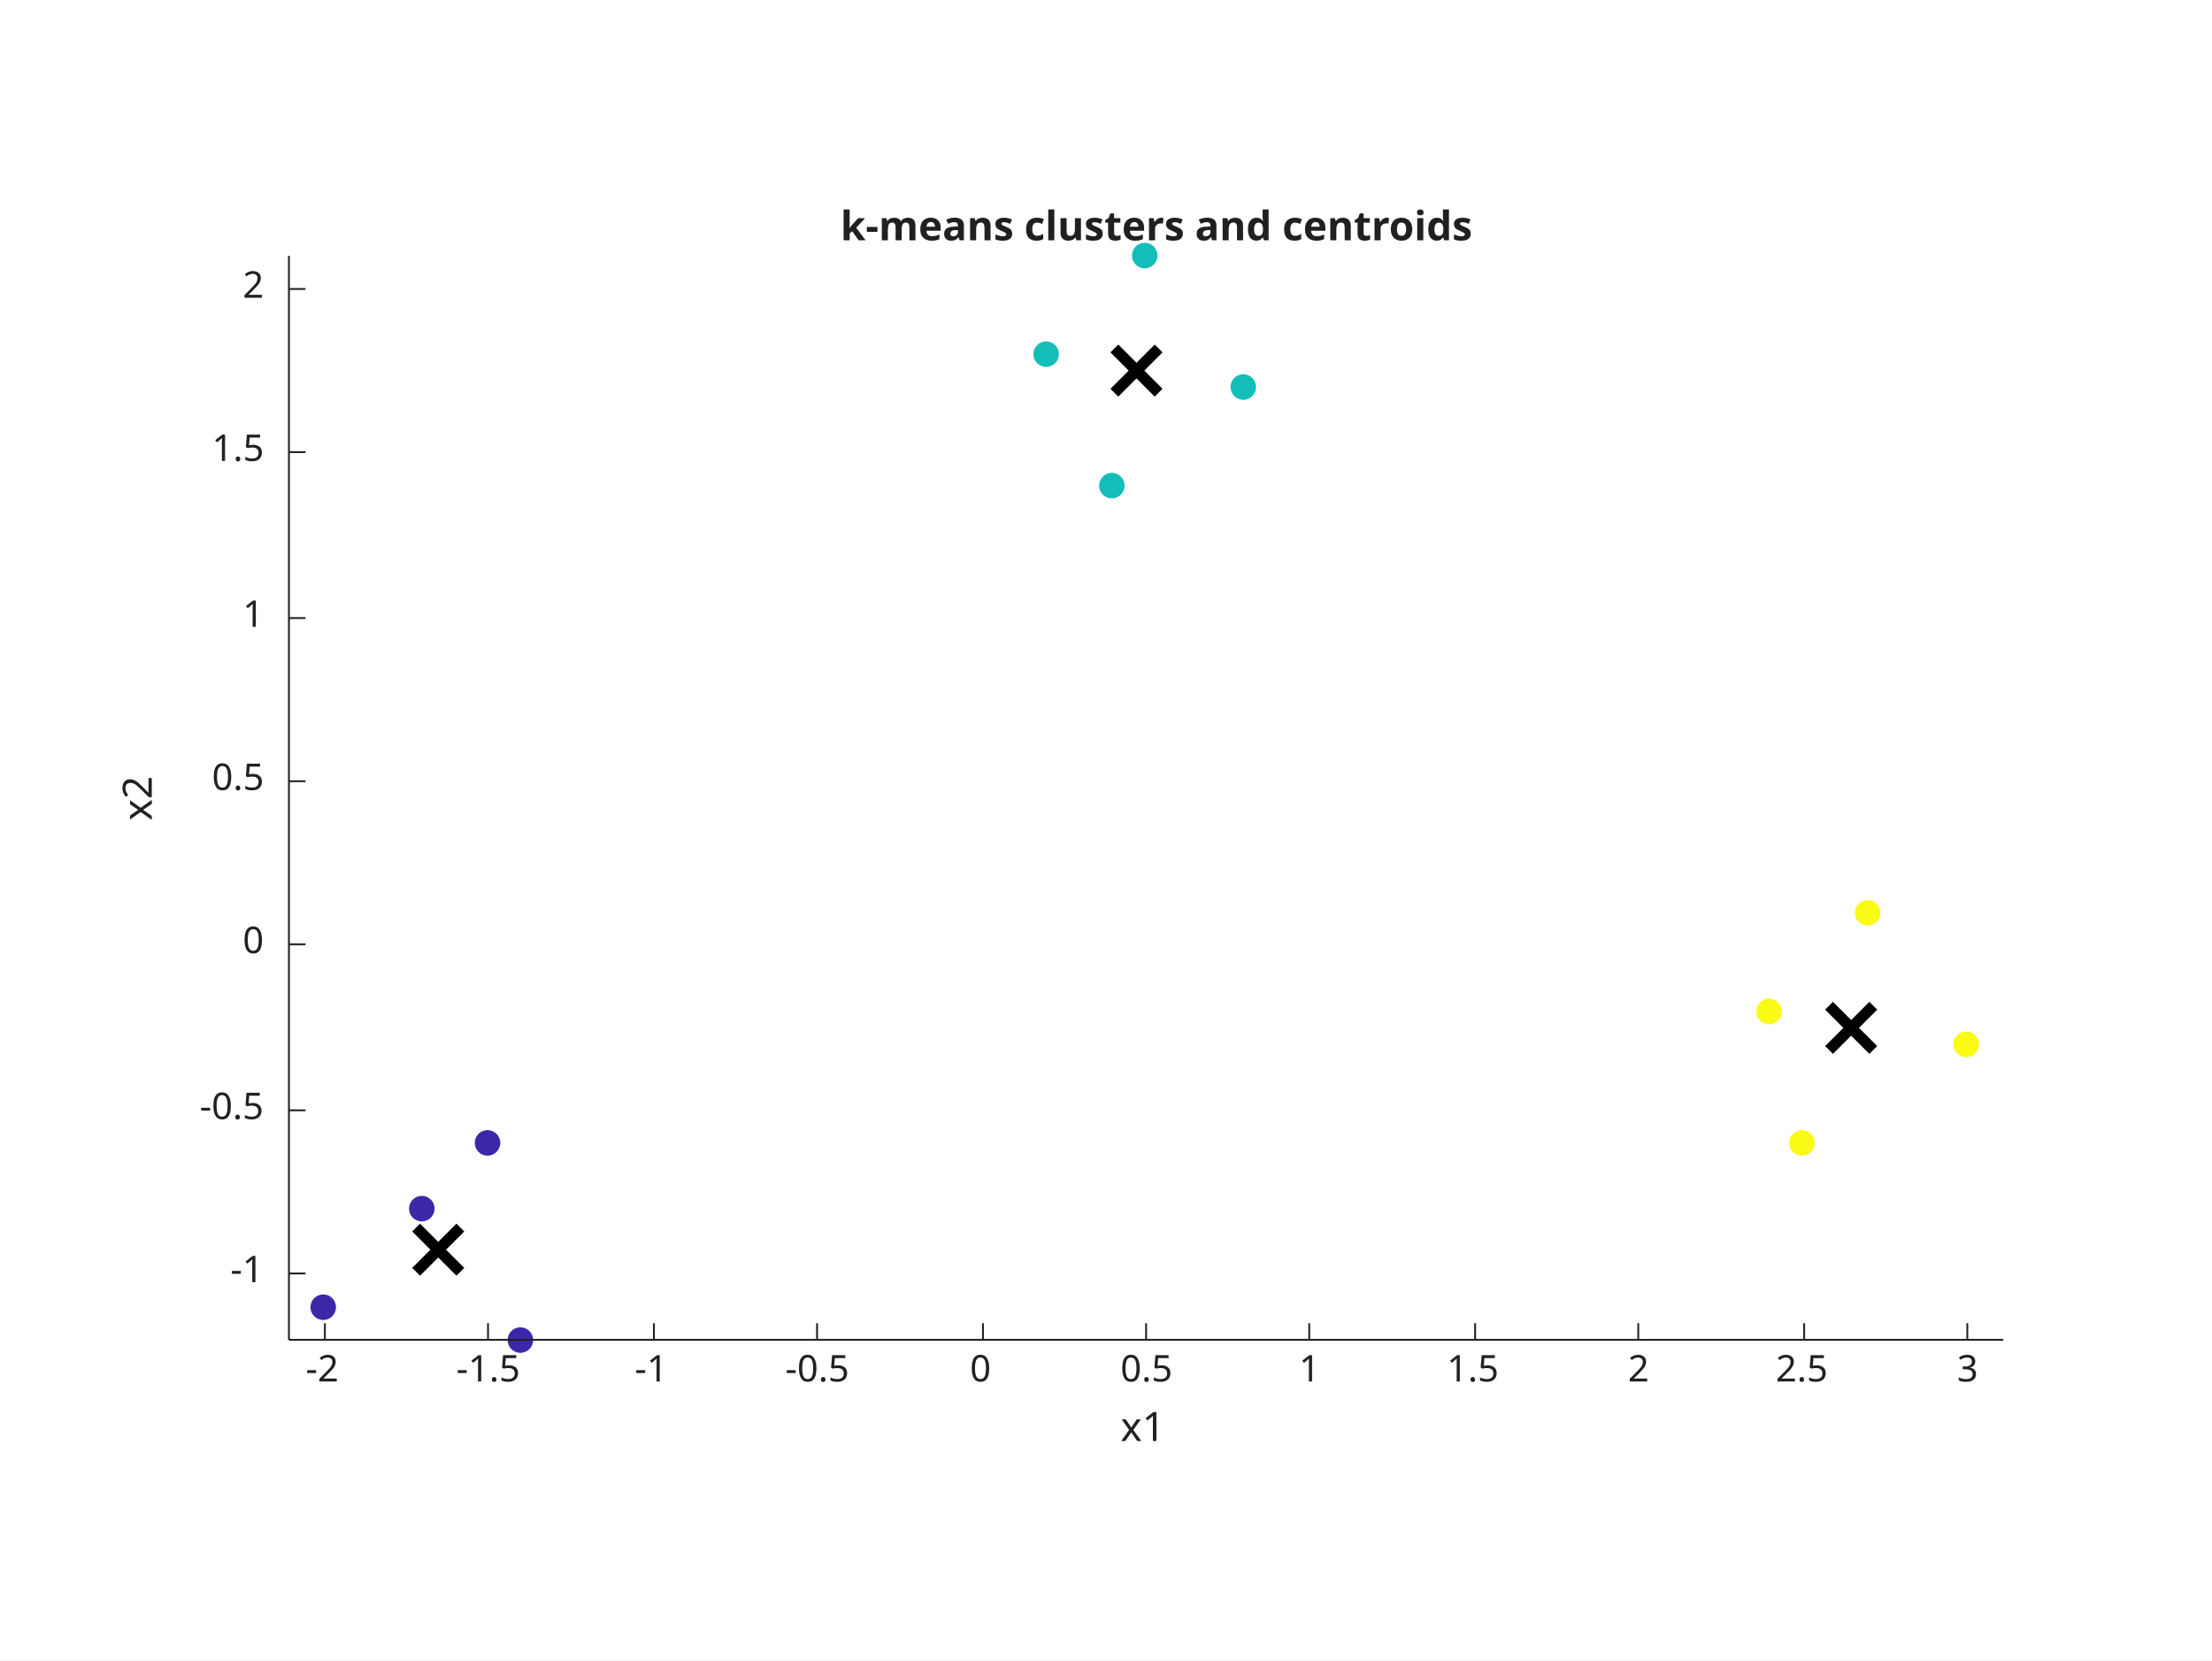
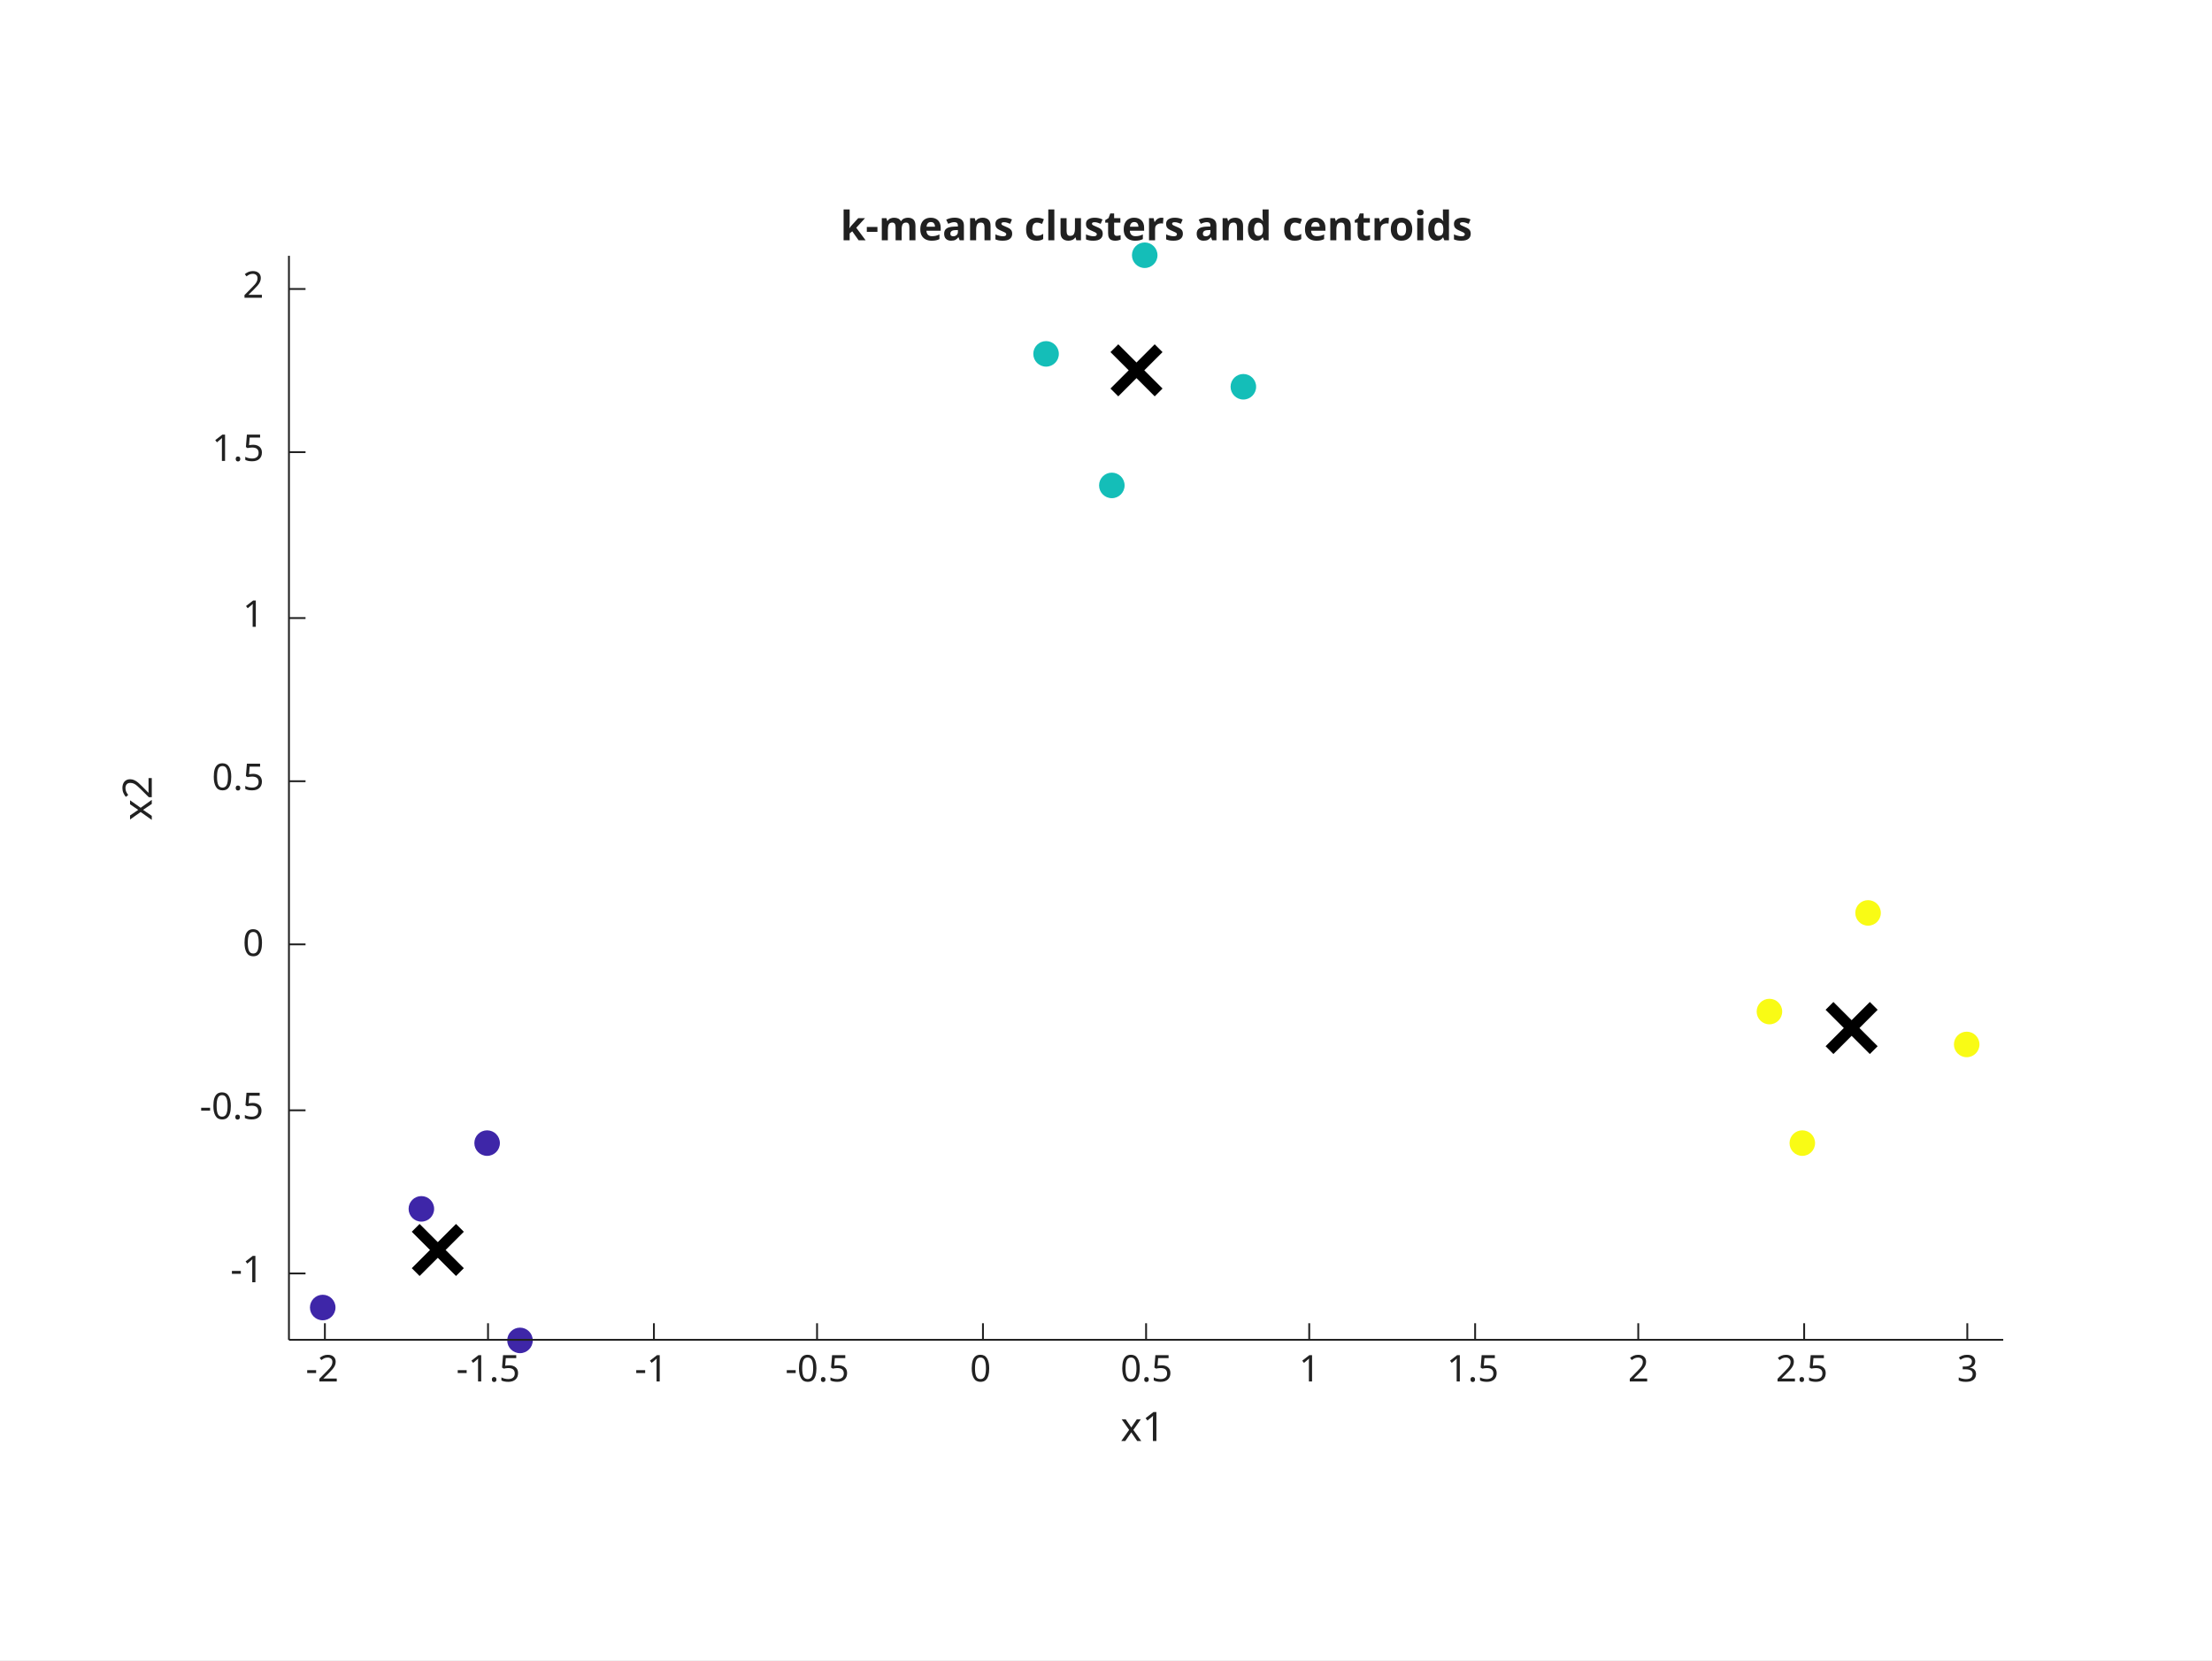
<svg xmlns="http://www.w3.org/2000/svg" width="800" height="600.32" viewBox="0 0 1250 938">
  <rect x="0" y="0" width="1250" height="938" fill="#ffffff" />
  <rect x="0" y="0" width="1250" height="937.5" fill="rgba(255,255,255,1)" />
  <polygon points="163.281,757.031 1132.03,757.031 1132.03,144.531 163.281,144.531 " fill="rgba(255,255,255,1)" />
-   <circle cx="182.657" cy="738.596" r="7.217" fill="rgba(62,38,168,1)" />
-   <circle cx="238.363" cy="682.89" r="7.217" fill="rgba(62,38,168,1)" />
-   <circle cx="294.069" cy="757.165" r="7.217" fill="rgba(62,38,168,1)" />
-   <circle cx="275.501" cy="645.753" r="7.217" fill="rgba(62,38,168,1)" />
-   <circle cx="591.169" cy="200.104" r="7.217" fill="rgba(20,190,184,1)" />
-   <circle cx="646.875" cy="144.397" r="7.217" fill="rgba(20,190,184,1)" />
-   <circle cx="702.581" cy="218.672" r="7.217" fill="rgba(20,190,184,1)" />
-   <circle cx="628.306" cy="274.378" r="7.217" fill="rgba(20,190,184,1)" />
-   <circle cx="999.681" cy="571.478" r="7.217" fill="rgba(249,251,21,1)" />
-   <circle cx="1055.39" cy="515.772" r="7.217" fill="rgba(249,251,21,1)" />
-   <circle cx="1111.09" cy="590.047" r="7.217" fill="rgba(249,251,21,1)" />
-   <circle cx="1018.25" cy="645.753" r="7.217" fill="rgba(249,251,21,1)" />
-   <line x1="235.148" y1="693.601" x2="260.148" y2="718.601" stroke="rgba(0,0,0,1)" stroke-width="6.25" />
-   <line x1="260.148" y1="693.601" x2="235.148" y2="718.601" stroke="rgba(0,0,0,1)" stroke-width="6.25" />
-   <line x1="629.733" y1="196.888" x2="654.733" y2="221.888" stroke="rgba(0,0,0,1)" stroke-width="6.25" />
-   <line x1="654.733" y1="196.888" x2="629.733" y2="221.888" stroke="rgba(0,0,0,1)" stroke-width="6.25" />
-   <line x1="1033.6" y1="568.262" x2="1058.6" y2="593.262" stroke="rgba(0,0,0,1)" stroke-width="6.25" />
-   <line x1="1058.6" y1="568.262" x2="1033.6" y2="593.262" stroke="rgba(0,0,0,1)" stroke-width="6.25" />
+   <circle cx="182.369" cy="738.775" r="7.217" fill="rgba(62,38,168,1)" />
+   <circle cx="238.11" cy="683.034" r="7.217" fill="rgba(62,38,168,1)" />
+   <circle cx="293.851" cy="757.355" r="7.217" fill="rgba(62,38,168,1)" />
+   <circle cx="275.27" cy="645.874" r="7.217" fill="rgba(62,38,168,1)" />
+   <circle cx="591.134" cy="199.948" r="7.217" fill="rgba(20,190,184,1)" />
+   <circle cx="646.875" cy="144.207" r="7.217" fill="rgba(20,190,184,1)" />
+   <circle cx="702.616" cy="218.528" r="7.217" fill="rgba(20,190,184,1)" />
+   <circle cx="628.295" cy="274.269" r="7.217" fill="rgba(20,190,184,1)" />
+   <circle cx="999.899" cy="571.553" r="7.217" fill="rgba(249,251,21,1)" />
+   <circle cx="1055.64" cy="515.812" r="7.217" fill="rgba(249,251,21,1)" />
+   <circle cx="1111.38" cy="590.133" r="7.217" fill="rgba(249,251,21,1)" />
+   <circle cx="1018.48" cy="645.874" r="7.217" fill="rgba(249,251,21,1)" />
+   <line x1="234.9" y1="693.759" x2="259.9" y2="718.759" stroke="rgba(0,0,0,1)" stroke-width="6.25" />
+   <line x1="259.9" y1="693.759" x2="234.9" y2="718.759" stroke="rgba(0,0,0,1)" stroke-width="6.25" />
+   <line x1="629.73" y1="196.738" x2="654.73" y2="221.738" stroke="rgba(0,0,0,1)" stroke-width="6.25" />
+   <line x1="654.73" y1="196.738" x2="629.73" y2="221.738" stroke="rgba(0,0,0,1)" stroke-width="6.25" />
+   <line x1="1033.85" y1="568.343" x2="1058.85" y2="593.343" stroke="rgba(0,0,0,1)" stroke-width="6.25" />
+   <line x1="1058.85" y1="568.343" x2="1033.85" y2="593.343" stroke="rgba(0,0,0,1)" stroke-width="6.25" />
  <line x1="163.281" y1="757.031" x2="1132.03" y2="757.031" stroke="rgba(33,33,33,1)" stroke-width="1.042" />
  <line x1="163.281" y1="757.031" x2="163.281" y2="144.531" stroke="rgba(33,33,33,1)" stroke-width="1.042" />
  <line x1="183.594" y1="757.031" x2="183.594" y2="747.656" stroke="rgba(33,33,33,1)" stroke-width="1.042" />
  <line x1="275.781" y1="757.031" x2="275.781" y2="747.656" stroke="rgba(33,33,33,1)" stroke-width="1.042" />
  <line x1="369.531" y1="757.031" x2="369.531" y2="747.656" stroke="rgba(33,33,33,1)" stroke-width="1.042" />
  <line x1="461.719" y1="757.031" x2="461.719" y2="747.656" stroke="rgba(33,33,33,1)" stroke-width="1.042" />
  <line x1="555.469" y1="757.031" x2="555.469" y2="747.656" stroke="rgba(33,33,33,1)" stroke-width="1.042" />
  <line x1="647.656" y1="757.031" x2="647.656" y2="747.656" stroke="rgba(33,33,33,1)" stroke-width="1.042" />
  <line x1="739.844" y1="757.031" x2="739.844" y2="747.656" stroke="rgba(33,33,33,1)" stroke-width="1.042" />
  <line x1="833.594" y1="757.031" x2="833.594" y2="747.656" stroke="rgba(33,33,33,1)" stroke-width="1.042" />
  <line x1="925.781" y1="757.031" x2="925.781" y2="747.656" stroke="rgba(33,33,33,1)" stroke-width="1.042" />
  <line x1="1019.53" y1="757.031" x2="1019.53" y2="747.656" stroke="rgba(33,33,33,1)" stroke-width="1.042" />
  <line x1="1111.72" y1="757.031" x2="1111.72" y2="747.656" stroke="rgba(33,33,33,1)" stroke-width="1.042" />
-   <text x="172.769" y="780.558" fill="rgba(33,33,33,1)" font-size="20.833" font-family="sans-serif" text-anchor="start">-2</text>
-   <text x="257.832" y="780.558" fill="rgba(33,33,33,1)" font-size="20.833" font-family="sans-serif" text-anchor="start">-1.5</text>
-   <text x="358.707" y="780.558" fill="rgba(33,33,33,1)" font-size="20.833" font-family="sans-serif" text-anchor="start">-1</text>
-   <text x="443.769" y="780.558" fill="rgba(33,33,33,1)" font-size="20.833" font-family="sans-serif" text-anchor="start">-0.5</text>
-   <text x="548.113" y="780.558" fill="rgba(33,33,33,1)" font-size="20.833" font-family="sans-serif" text-anchor="start">0</text>
-   <text x="633.176" y="780.558" fill="rgba(33,33,33,1)" font-size="20.833" font-family="sans-serif" text-anchor="start">0.5</text>
-   <text x="734.05" y="780.558" fill="rgba(33,33,33,1)" font-size="20.833" font-family="sans-serif" text-anchor="start">1</text>
-   <text x="817.551" y="780.558" fill="rgba(33,33,33,1)" font-size="20.833" font-family="sans-serif" text-anchor="start">1.5</text>
-   <text x="919.988" y="780.558" fill="rgba(33,33,33,1)" font-size="20.833" font-family="sans-serif" text-anchor="start">2</text>
-   <text x="1003.49" y="780.558" fill="rgba(33,33,33,1)" font-size="20.833" font-family="sans-serif" text-anchor="start">2.5</text>
-   <text x="1105.93" y="780.558" fill="rgba(33,33,33,1)" font-size="20.833" font-family="sans-serif" text-anchor="start">3</text>
+   <text x="172.769" y="780.564" fill="rgba(33,33,33,1)" font-size="20.833" font-family="sans-serif" text-anchor="start">-2</text>
+   <text x="257.832" y="780.564" fill="rgba(33,33,33,1)" font-size="20.833" font-family="sans-serif" text-anchor="start">-1.5</text>
+   <text x="358.707" y="780.564" fill="rgba(33,33,33,1)" font-size="20.833" font-family="sans-serif" text-anchor="start">-1</text>
+   <text x="443.769" y="780.564" fill="rgba(33,33,33,1)" font-size="20.833" font-family="sans-serif" text-anchor="start">-0.5</text>
+   <text x="548.113" y="780.564" fill="rgba(33,33,33,1)" font-size="20.833" font-family="sans-serif" text-anchor="start">0</text>
+   <text x="633.176" y="780.564" fill="rgba(33,33,33,1)" font-size="20.833" font-family="sans-serif" text-anchor="start">0.5</text>
+   <text x="734.05" y="780.564" fill="rgba(33,33,33,1)" font-size="20.833" font-family="sans-serif" text-anchor="start">1</text>
+   <text x="817.551" y="780.564" fill="rgba(33,33,33,1)" font-size="20.833" font-family="sans-serif" text-anchor="start">1.5</text>
+   <text x="919.988" y="780.564" fill="rgba(33,33,33,1)" font-size="20.833" font-family="sans-serif" text-anchor="start">2</text>
+   <text x="1003.49" y="780.564" fill="rgba(33,33,33,1)" font-size="20.833" font-family="sans-serif" text-anchor="start">2.5</text>
+   <text x="1105.93" y="780.564" fill="rgba(33,33,33,1)" font-size="20.833" font-family="sans-serif" text-anchor="start">3</text>
  <line x1="163.281" y1="719.531" x2="172.656" y2="719.531" stroke="rgba(33,33,33,1)" stroke-width="1.042" />
  <line x1="163.281" y1="627.344" x2="172.656" y2="627.344" stroke="rgba(33,33,33,1)" stroke-width="1.042" />
  <line x1="163.281" y1="533.594" x2="172.656" y2="533.594" stroke="rgba(33,33,33,1)" stroke-width="1.042" />
  <line x1="163.281" y1="441.406" x2="172.656" y2="441.406" stroke="rgba(33,33,33,1)" stroke-width="1.042" />
  <line x1="163.281" y1="349.219" x2="172.656" y2="349.219" stroke="rgba(33,33,33,1)" stroke-width="1.042" />
  <line x1="163.281" y1="255.469" x2="172.656" y2="255.469" stroke="rgba(33,33,33,1)" stroke-width="1.042" />
  <line x1="163.281" y1="163.281" x2="172.656" y2="163.281" stroke="rgba(33,33,33,1)" stroke-width="1.042" />
  <text x="130.226" y="724.491" fill="rgba(33,33,33,1)" font-size="20.833" font-family="sans-serif" text-anchor="start">-1</text>
  <text x="112.851" y="632.304" fill="rgba(33,33,33,1)" font-size="20.833" font-family="sans-serif" text-anchor="start">-0.5</text>
-   <text x="137.163" y="538.554" fill="rgba(33,33,33,1)" font-size="20.833" font-family="sans-serif" text-anchor="start">0</text>
+   <text x="137.163" y="540.116" fill="rgba(33,33,33,1)" font-size="20.833" font-family="sans-serif" text-anchor="start">0</text>
  <text x="119.789" y="446.366" fill="rgba(33,33,33,1)" font-size="20.833" font-family="sans-serif" text-anchor="start">0.5</text>
  <text x="137.163" y="354.179" fill="rgba(33,33,33,1)" font-size="20.833" font-family="sans-serif" text-anchor="start">1</text>
  <text x="119.789" y="260.429" fill="rgba(33,33,33,1)" font-size="20.833" font-family="sans-serif" text-anchor="start">1.5</text>
  <text x="137.163" y="168.241" fill="rgba(33,33,33,1)" font-size="20.833" font-family="sans-serif" text-anchor="start">2</text>
  <text x="633.211" y="814.206" fill="rgba(33,33,33,1)" font-size="22.917" font-family="sans-serif" text-anchor="start">x1</text>
  <text x="0" y="0" transform="translate(85.7686,463.664) rotate(-90)" fill="rgba(33,33,33,1)" font-size="22.917" font-family="sans-serif" text-anchor="start">x2</text>
  <text x="474.938" y="135.769" fill="rgba(32,32,32,1)" font-size="22.917" font-family="sans-serif" font-weight="bold" text-anchor="start">k-means clusters and centroids</text>
</svg>
